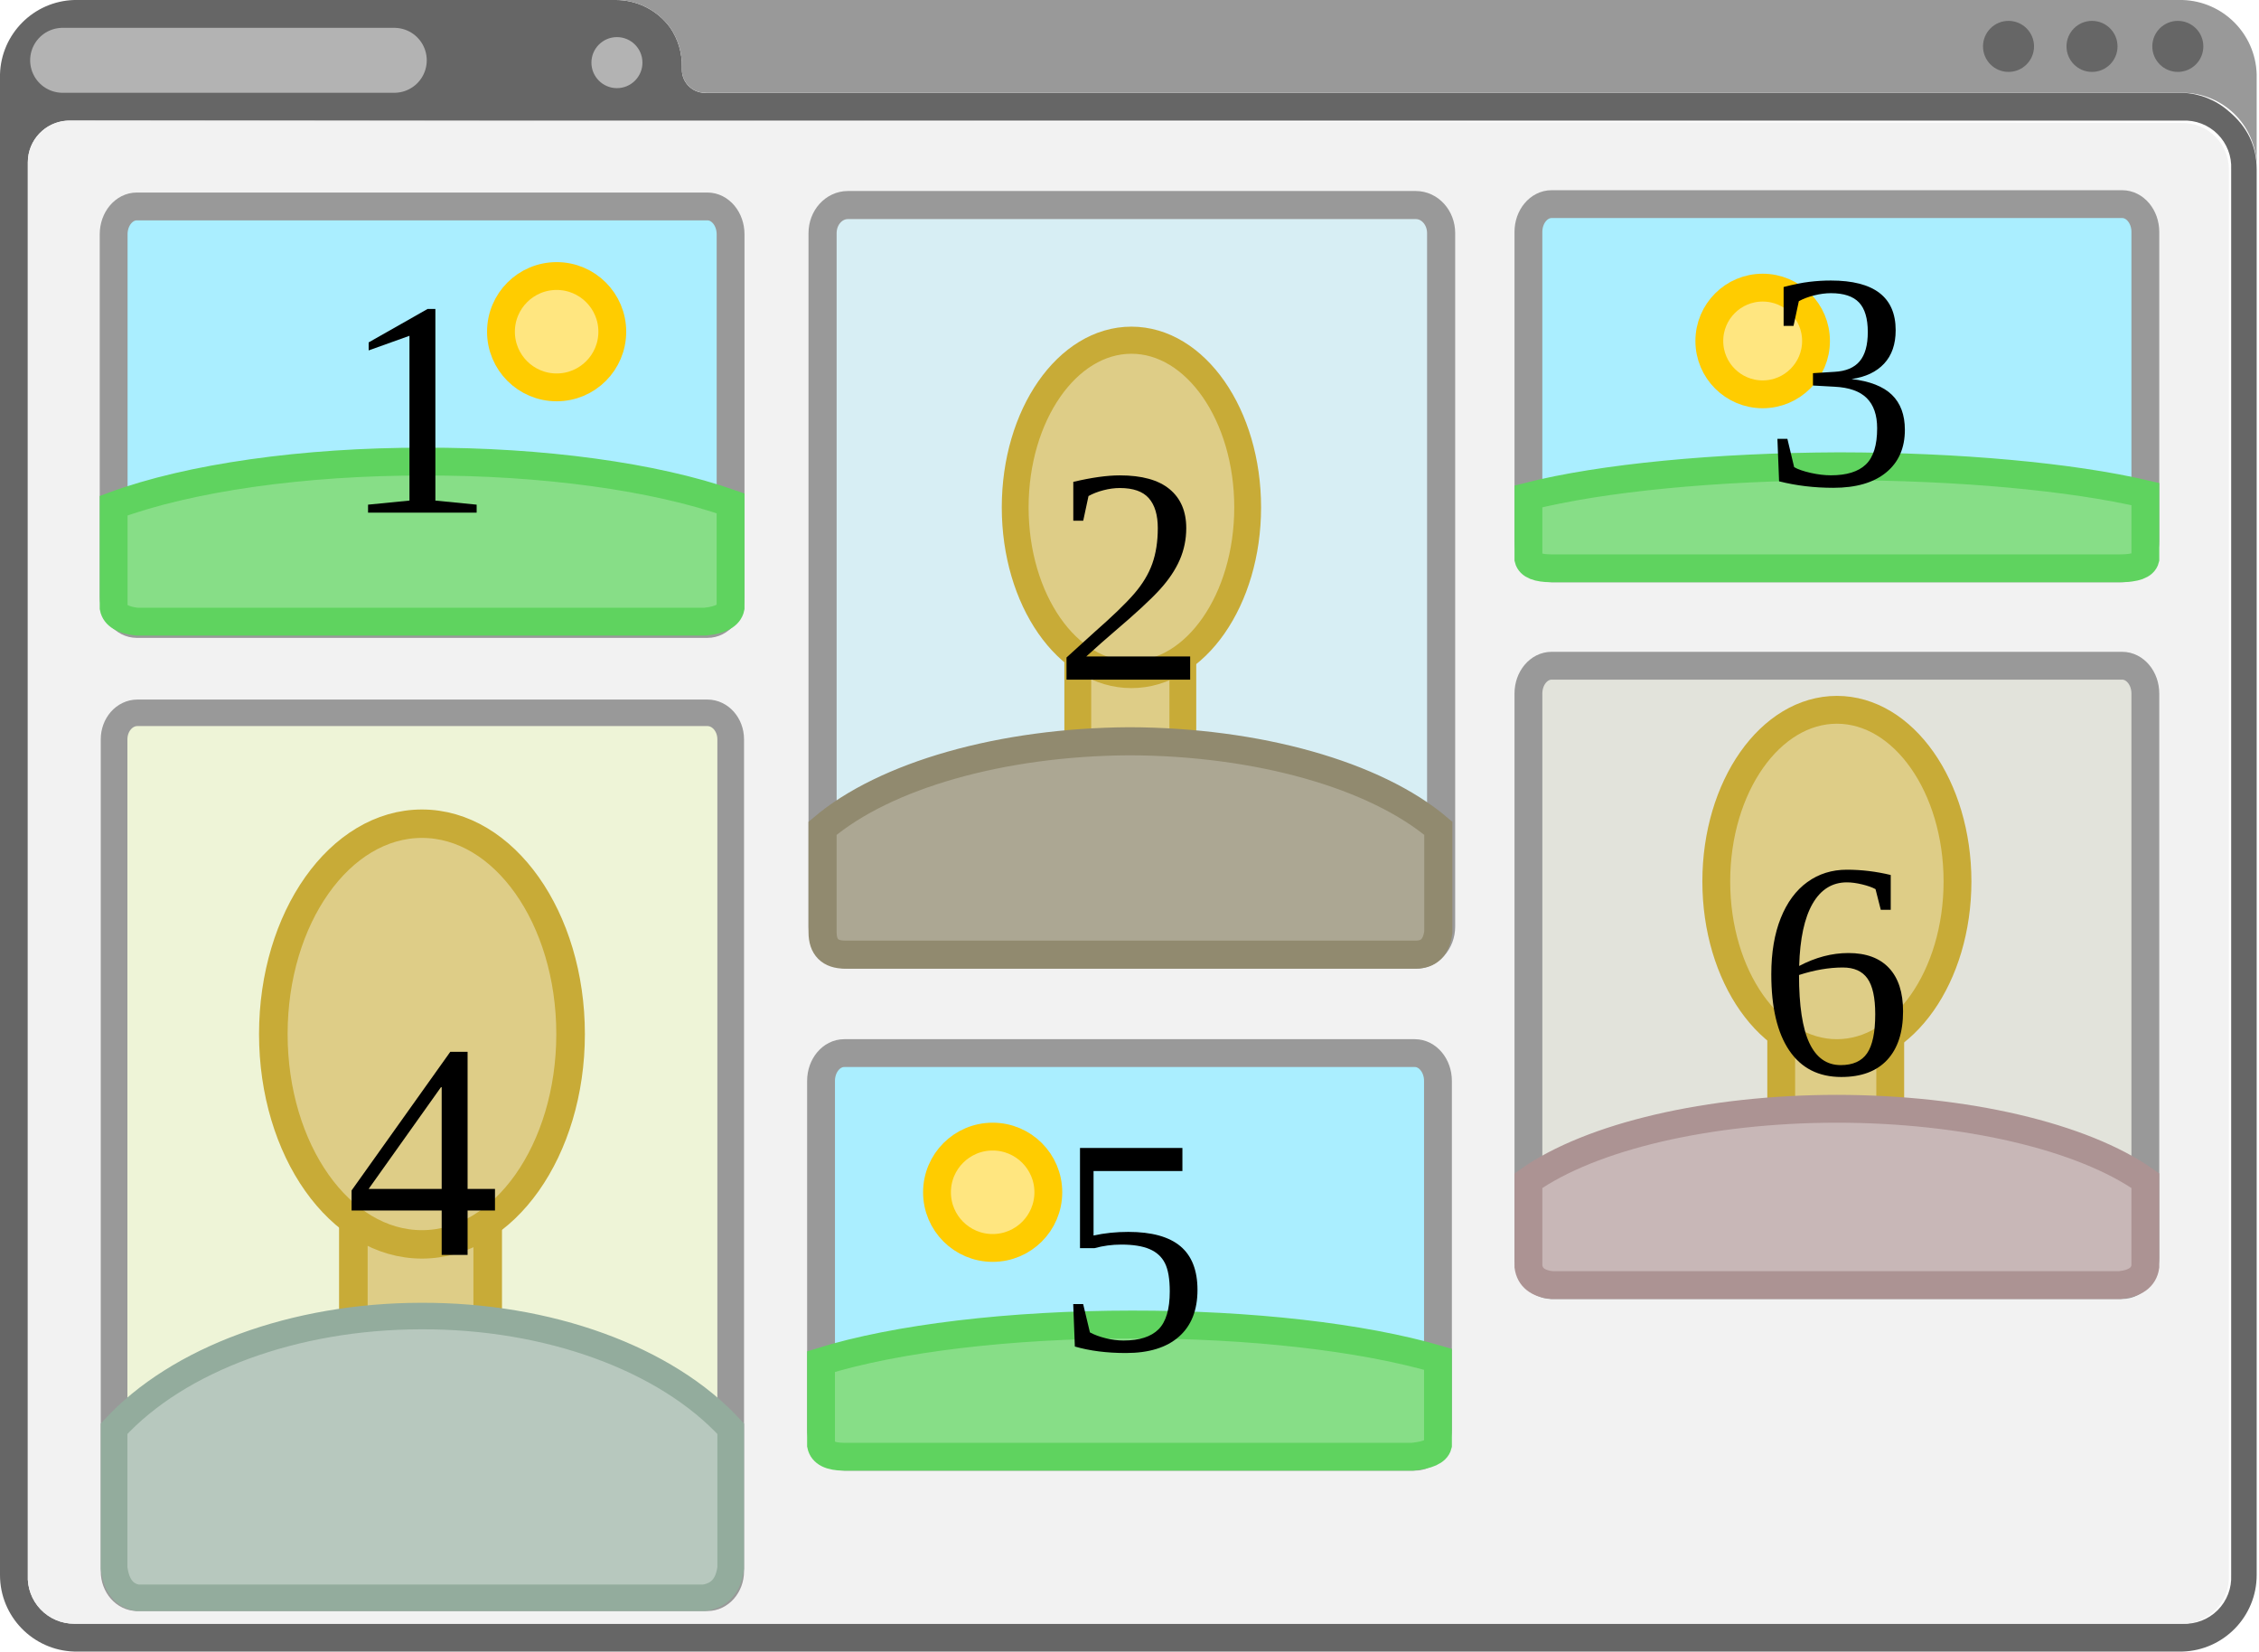
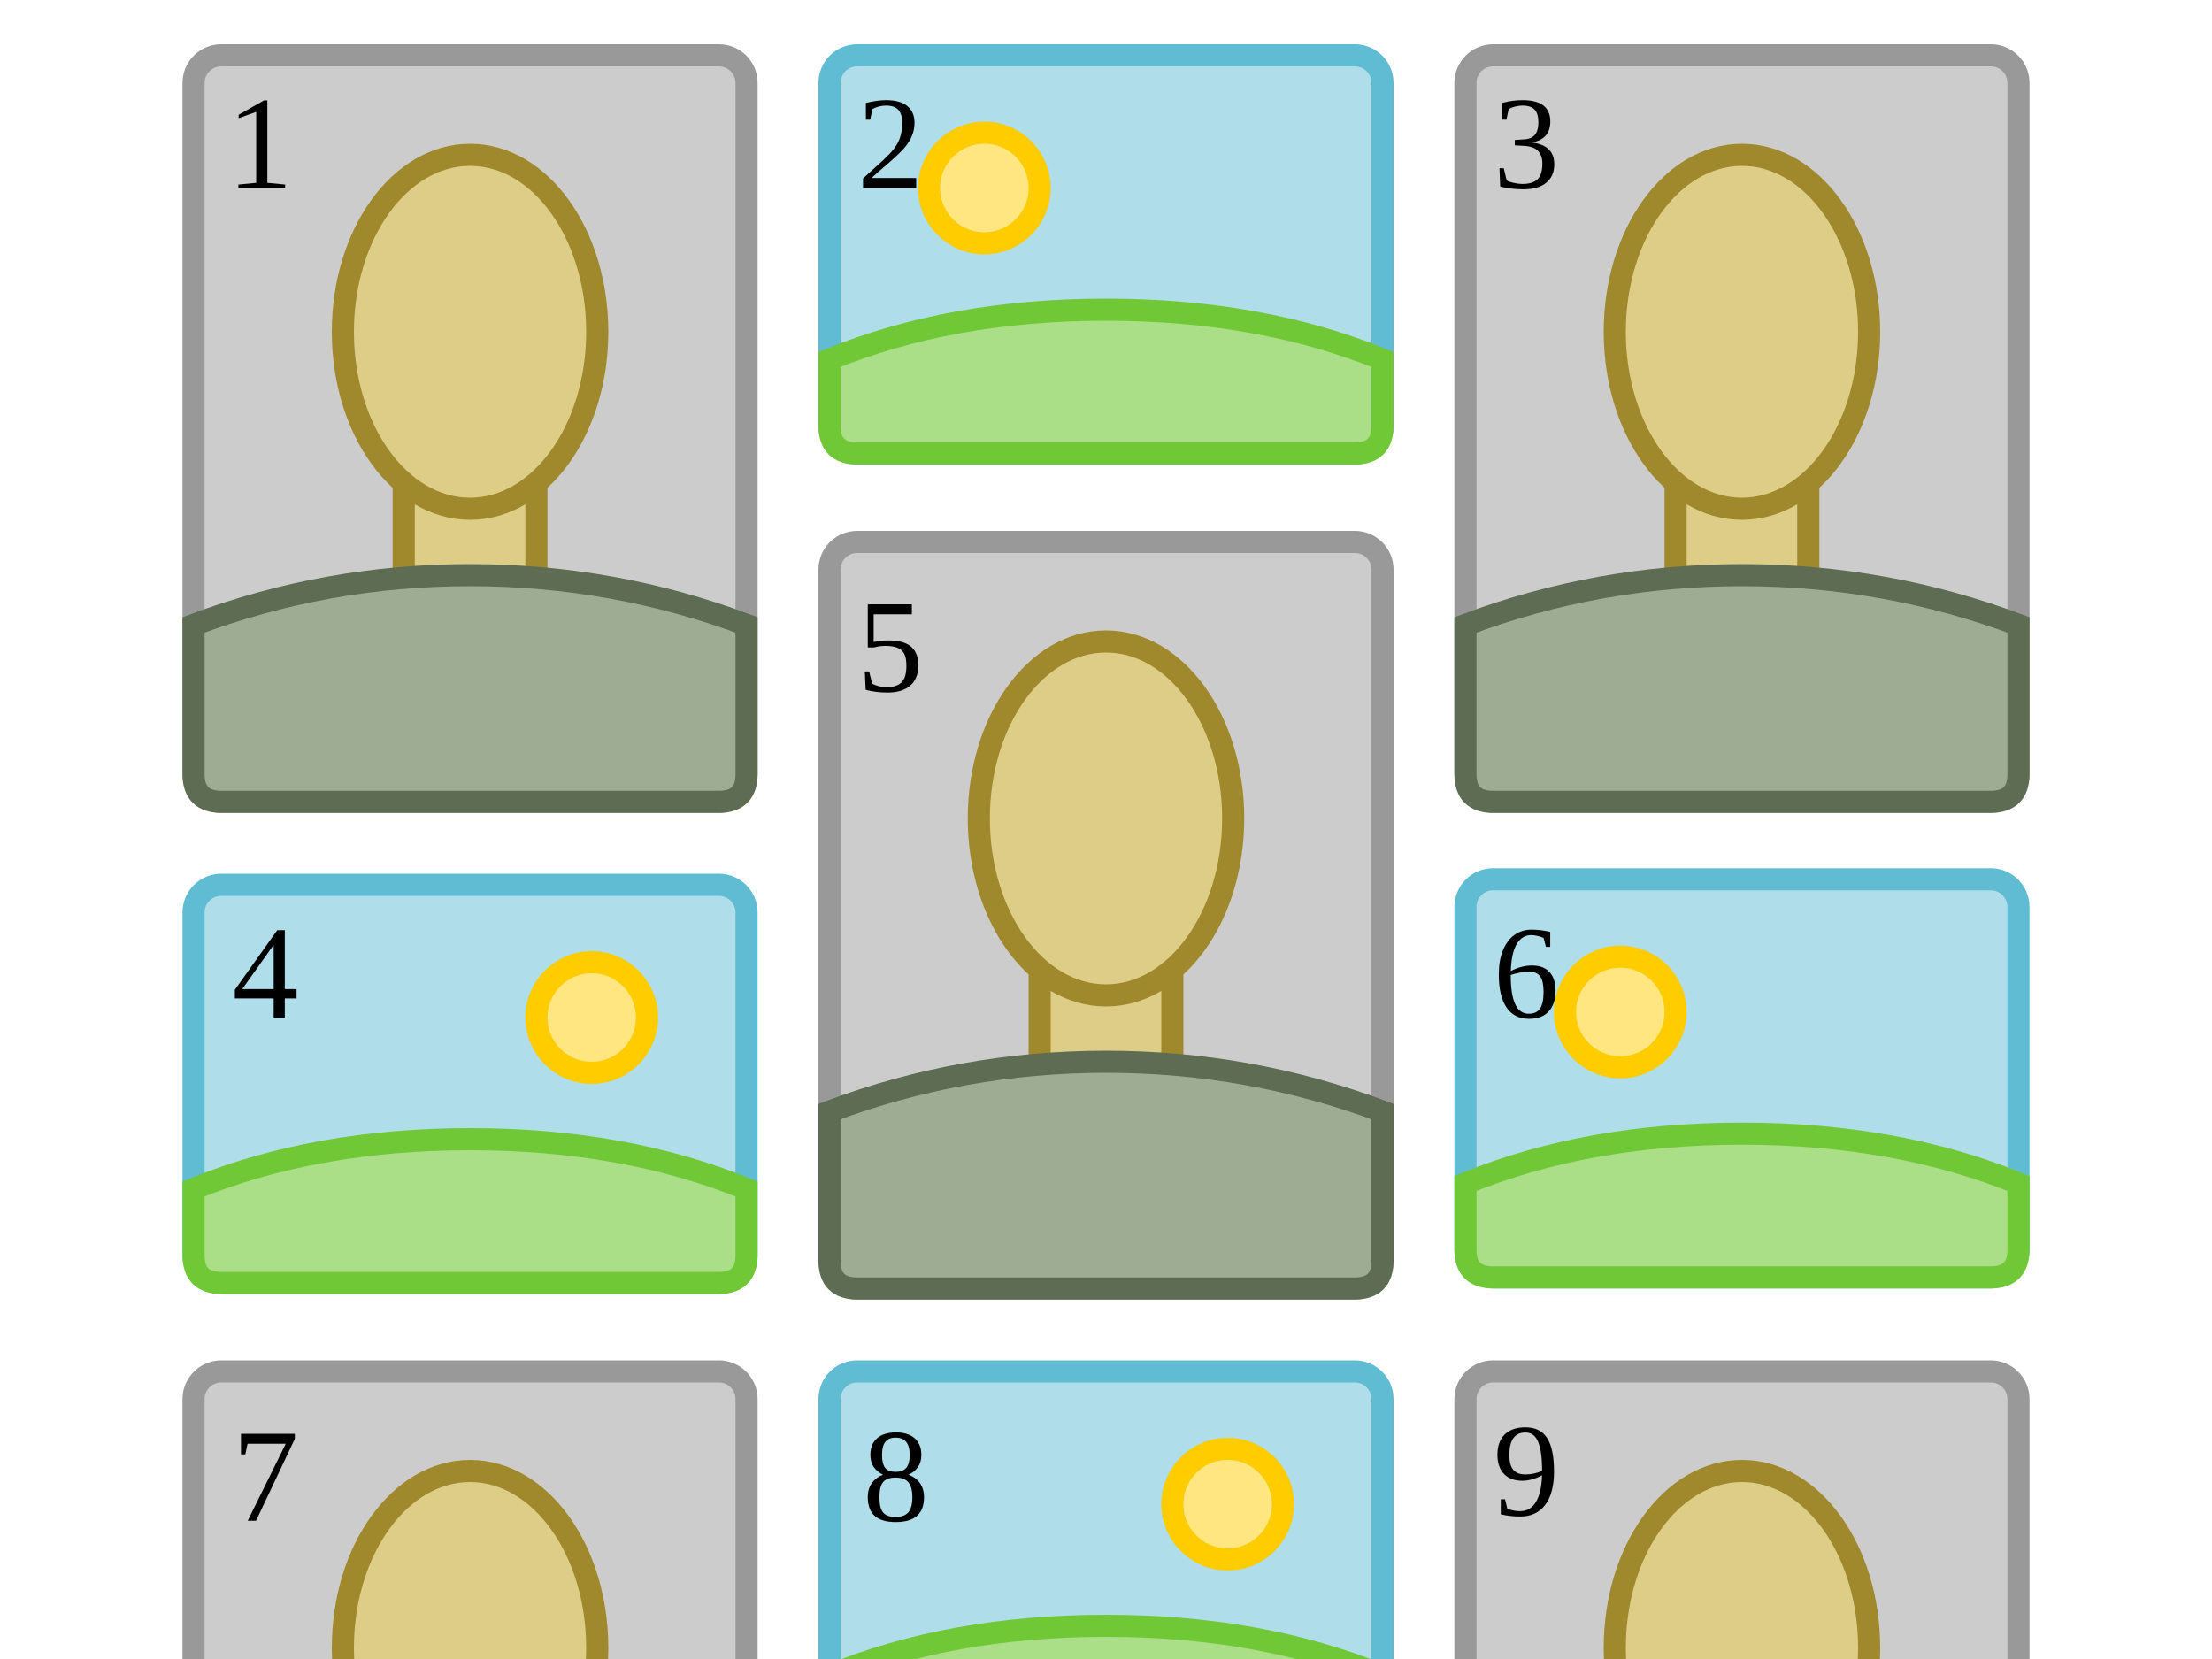
- <svg xmlns="http://www.w3.org/2000/svg" width="974" height="712">
-   <g transform="translate(-26 -28)">
-     <path fill="#666" d="M58 28a33 33 0 0 0-32 32v647a33 33 0 0 0 32 33h909a33 33 0 0 0 32-33V101q0-15-12-25a32 32 0 0 0-20-8H331a10 10 0 0 1-11-10v-1a29 29 0 0 0-5-17 29 29 0 0 0-24-12zm-3 52h912a20 20 0 0 1 21 21v606a20 20 0 0 1-21 21H58a20 20 0 0 1-20-21V98a18 18 0 0 1 17-18" />
-     <path fill="#f2f2f2" d="M56 80a18 18 0 0 0-18 18v609a20 20 0 0 0 20 21h909a20 20 0 0 0 20-21V101a20 20 0 0 0-20-20Z" />
-     <path fill="#999" d="M291 28a29 29 0 0 1 24 12 29 29 0 0 1 5 17v1a10 10 0 0 0 10 10h637a32 32 0 0 1 32 33V60a33 33 0 0 0-32-32z" />
-     <path fill="none" stroke="#b3b3b3" stroke-linecap="round" stroke-width="28" d="M53 54h143" />
-     <circle cx="292" cy="55" r="11" fill="#b3b3b3" />
-     <g fill="#666">
-       <circle cx="965" cy="48" r="11" />
-       <circle cx="928" cy="48" r="11" />
-       <circle cx="892" cy="48" r="11" />
+ <svg xmlns="http://www.w3.org/2000/svg" xmlns:xlink="http://www.w3.org/1999/xlink" width="400" height="300">
+   <g id="a" stroke-width="4" transform="translate(15 -1)">
+     <rect width="100" height="135" x="20" y="11" fill="#ccc" stroke="#999" rx="5" ry="5" />
+     <g fill="#decd87" stroke="#a0892c">
+       <rect width="24" height="25" x="58" y="84" rx="0" ry="0" />
+       <ellipse cx="70" cy="61" rx="23" ry="32" />
    </g>
+     <path fill="#9dac93" stroke="#5d6c53" d="M70 105q-26 0-50 9v27q0 5 5 5h90q5 0 5-5v-27q-24-9-50-9z" />
  </g>
-   <g stroke-linecap="round" stroke-width="12" transform="translate(-26 -115)">
-     <rect width="266" height="180" x="75" y="204" fill="#aef" stroke="#999" rx="10" ry="12" />
-     <circle cx="266" cy="258" r="24" fill="#ffe680" stroke="#fc0" />
-     <path fill="#87de87" stroke="#5fd35f" d="M209 314a171 51 0 0 0-134 19v44q1 5 10 6h245q10-1 11-6v-45a171 51 0 0 0-132-18Z" />
+   <g id="b" stroke-width="4" transform="translate(-103 110)">
+     <rect width="100" height="72" x="138" y="50" fill="#afdde9" stroke="#5fbcd3" rx="5" ry="5" />
+     <circle cx="210" cy="74" r="10" fill="#ffe680" stroke="#fc0" />
+     <path fill="#aade87" stroke="#71c837" d="M188 96q-28 0-50 9v12q0 5 5 5h90q5 0 5-5v-12q-22-9-50-9z" />
  </g>
-   <g stroke-linecap="round" transform="matrix(1.21227 0 0 1.21031 -106 -52)">
-     <rect width="220" height="267" x="380" y="116" fill="#d7eef4" stroke="#999" stroke-width="10" rx="9" ry="10" />
-     <g fill="#decd87" stroke="#c8ab37" stroke-width="12" transform="matrix(.79503 0 0 .80466 82 70)">
-       <path d="M489 230h47v77h-47z" />
-       <ellipse cx="513" cy="191" rx="52" ry="74" />
-     </g>
-     <path fill="#aca793" stroke="#918a6f" stroke-width="10" d="M489 307a127 61 0 0 0-109 31v37q0 8 8 8h203q7 0 8-8v-37a127 61 0 0 0-110-31Z" />
-   </g>
-   <g stroke-linecap="round" stroke-width="12" transform="translate(-26 -64)">
-     <rect width="266" height="174" x="380" y="518" fill="#aef" stroke="#999" rx="10" ry="12" />
-     <circle cx="454" cy="578" r="24" fill="#ffe680" stroke="#fc0" />
-     <path fill="#87de87" stroke="#5fd35f" d="M514 635a171 42 0 0 0-134 16v36q1 5 10 5h245q10-1 11-5v-37a171 42 0 0 0-132-15Z" />
-   </g>
-   <g stroke-linecap="round" stroke-width="12" transform="translate(-26 -138)">
-     <rect width="266" height="157" x="685" y="226" fill="#aef" stroke="#999" rx="10" ry="12" />
-     <circle cx="786" cy="285" r="23" fill="#ffe680" stroke="#fc0" />
-     <path fill="#87de87" stroke="#5fd35f" d="M819 339a171 32 0 0 0-134 13v27q1 4 10 4h245q10 0 11-4v-28a171 32 0 0 0-132-12Z" />
-   </g>
-   <g stroke-linecap="round" stroke-width="12" transform="translate(-26 -138)">
-     <rect width="266" height="267" x="685" y="425" fill="#e2e3db" stroke="#999" rx="10" ry="12" />
-     <g fill="#decd87" stroke="#c8ab37" transform="translate(0 19)">
-       <path d="M794 538h47v78h-47z" />
-       <ellipse cx="818" cy="499" rx="52" ry="74" />
-     </g>
-     <path fill="#c8b7b7" stroke="#ac9393" d="M818 616a153 61 0 0 0-133 31v37q1 7 10 8h245q10-1 11-8v-37a153 61 0 0 0-133-31Z" />
-   </g>
-   <g stroke-linecap="round" transform="matrix(1.4371 0 0 1.42893 -175 -300)">
-     <rect width="185" height="267" x="156" y="425" fill="#eef4d7" stroke="#999" stroke-width="8" rx="7" ry="8" />
-     <g fill="#decd87" stroke="#c8ab37" stroke-width="10" transform="translate(70 94)scale(.85755)">
-       <path d="M184 538h47v78h-47z" />
-       <ellipse cx="208" cy="499" rx="52" ry="74" />
-     </g>
-     <path fill="#b7c8be" stroke="#93ac9d" stroke-width="8" d="M248 607a107 69 0 0 0-92 34v42q1 8 7 9h170q7-1 8-9v-42a107 69 0 0 0-93-34z" />
-   </g>
-   <g stroke-dasharray="12,36" stroke-linecap="round" stroke-linejoin="round" stroke-width="12" font-family="Source Sans 3" font-size="133" font-weight="400" paint-order="stroke markers fill">
-     <text xml:space="preserve" x="173" y="249" style="-inkscape-font-specification:&quot;Source Sans 3, Normal&quot;;font-variant-ligatures:normal;font-variant-caps:normal;font-variant-numeric:normal;font-variant-east-asian:normal;text-align:start" transform="translate(-26 -28)">
-       <tspan x="173" y="249">1</tspan>
+   <use xlink:href="#a" transform="translate(115 88)" />
+   <use xlink:href="#a" transform="translate(0 238)" />
+   <use xlink:href="#a" transform="translate(230)" />
+   <use xlink:href="#a" transform="translate(230 238)" />
+   <use xlink:href="#b" id="c" x="0" y="0" transform="matrix(-1 0 0 1 285 -150)" />
+   <use xlink:href="#b" transform="translate(115 88)" />
+   <use xlink:href="#c" transform="translate(115 149)" />
+   <g font-size="24">
+     <text xml:space="preserve" x="41" y="34">
+       <tspan x="41" y="34">1</tspan>
    </text>
-     <text xml:space="preserve" x="480" y="321" style="-inkscape-font-specification:&quot;Source Sans 3, Normal&quot;;font-variant-ligatures:normal;font-variant-caps:normal;font-variant-numeric:normal;font-variant-east-asian:normal;text-align:start" transform="translate(-26 -28)">
-       <tspan x="480" y="321">2</tspan>
+     <text xml:space="preserve" x="42" y="184">
+       <tspan x="42" y="184">4</tspan>
    </text>
-     <text xml:space="preserve" x="786" y="237" style="-inkscape-font-specification:&quot;Source Sans 3, Normal&quot;;font-variant-ligatures:normal;font-variant-caps:normal;font-variant-numeric:normal;font-variant-east-asian:normal;text-align:start" transform="translate(-26 -28)">
-       <tspan x="786" y="237">3</tspan>
+     <text xml:space="preserve" x="42" y="275">
+       <tspan x="42" y="275">7</tspan>
    </text>
-     <text xml:space="preserve" x="175" y="569" style="-inkscape-font-specification:&quot;Source Sans 3, Normal&quot;;font-variant-ligatures:normal;font-variant-caps:normal;font-variant-numeric:normal;font-variant-east-asian:normal;text-align:start" transform="translate(-26 -28)">
-       <tspan x="175" y="569">4</tspan>
+     <text xml:space="preserve" x="155" y="34">
+       <tspan x="155" y="34">2</tspan>
    </text>
-     <text xml:space="preserve" x="481" y="610" style="-inkscape-font-specification:&quot;Source Sans 3, Normal&quot;;font-variant-ligatures:normal;font-variant-caps:normal;font-variant-numeric:normal;font-variant-east-asian:normal;text-align:start" transform="translate(-26 -28)">
-       <tspan x="481" y="610">5</tspan>
+     <text xml:space="preserve" x="155" y="125">
+       <tspan x="155" y="125">5</tspan>
    </text>
-     <text xml:space="preserve" x="784" y="491" style="-inkscape-font-specification:&quot;Source Sans 3, Normal&quot;;font-variant-ligatures:normal;font-variant-caps:normal;font-variant-numeric:normal;font-variant-east-asian:normal;text-align:start" transform="translate(-26 -28)">
-       <tspan x="784" y="491">6</tspan>
+     <text xml:space="preserve" x="156" y="275">
+       <tspan x="156" y="275">8</tspan>
+     </text>
+     <text xml:space="preserve" x="270" y="34">
+       <tspan x="270" y="34">3</tspan>
+     </text>
+     <text xml:space="preserve" x="270" y="184">
+       <tspan x="270" y="184">6</tspan>
+     </text>
+     <text xml:space="preserve" x="270" y="274">
+       <tspan x="270" y="274">9</tspan>
    </text>
  </g>
</svg>
